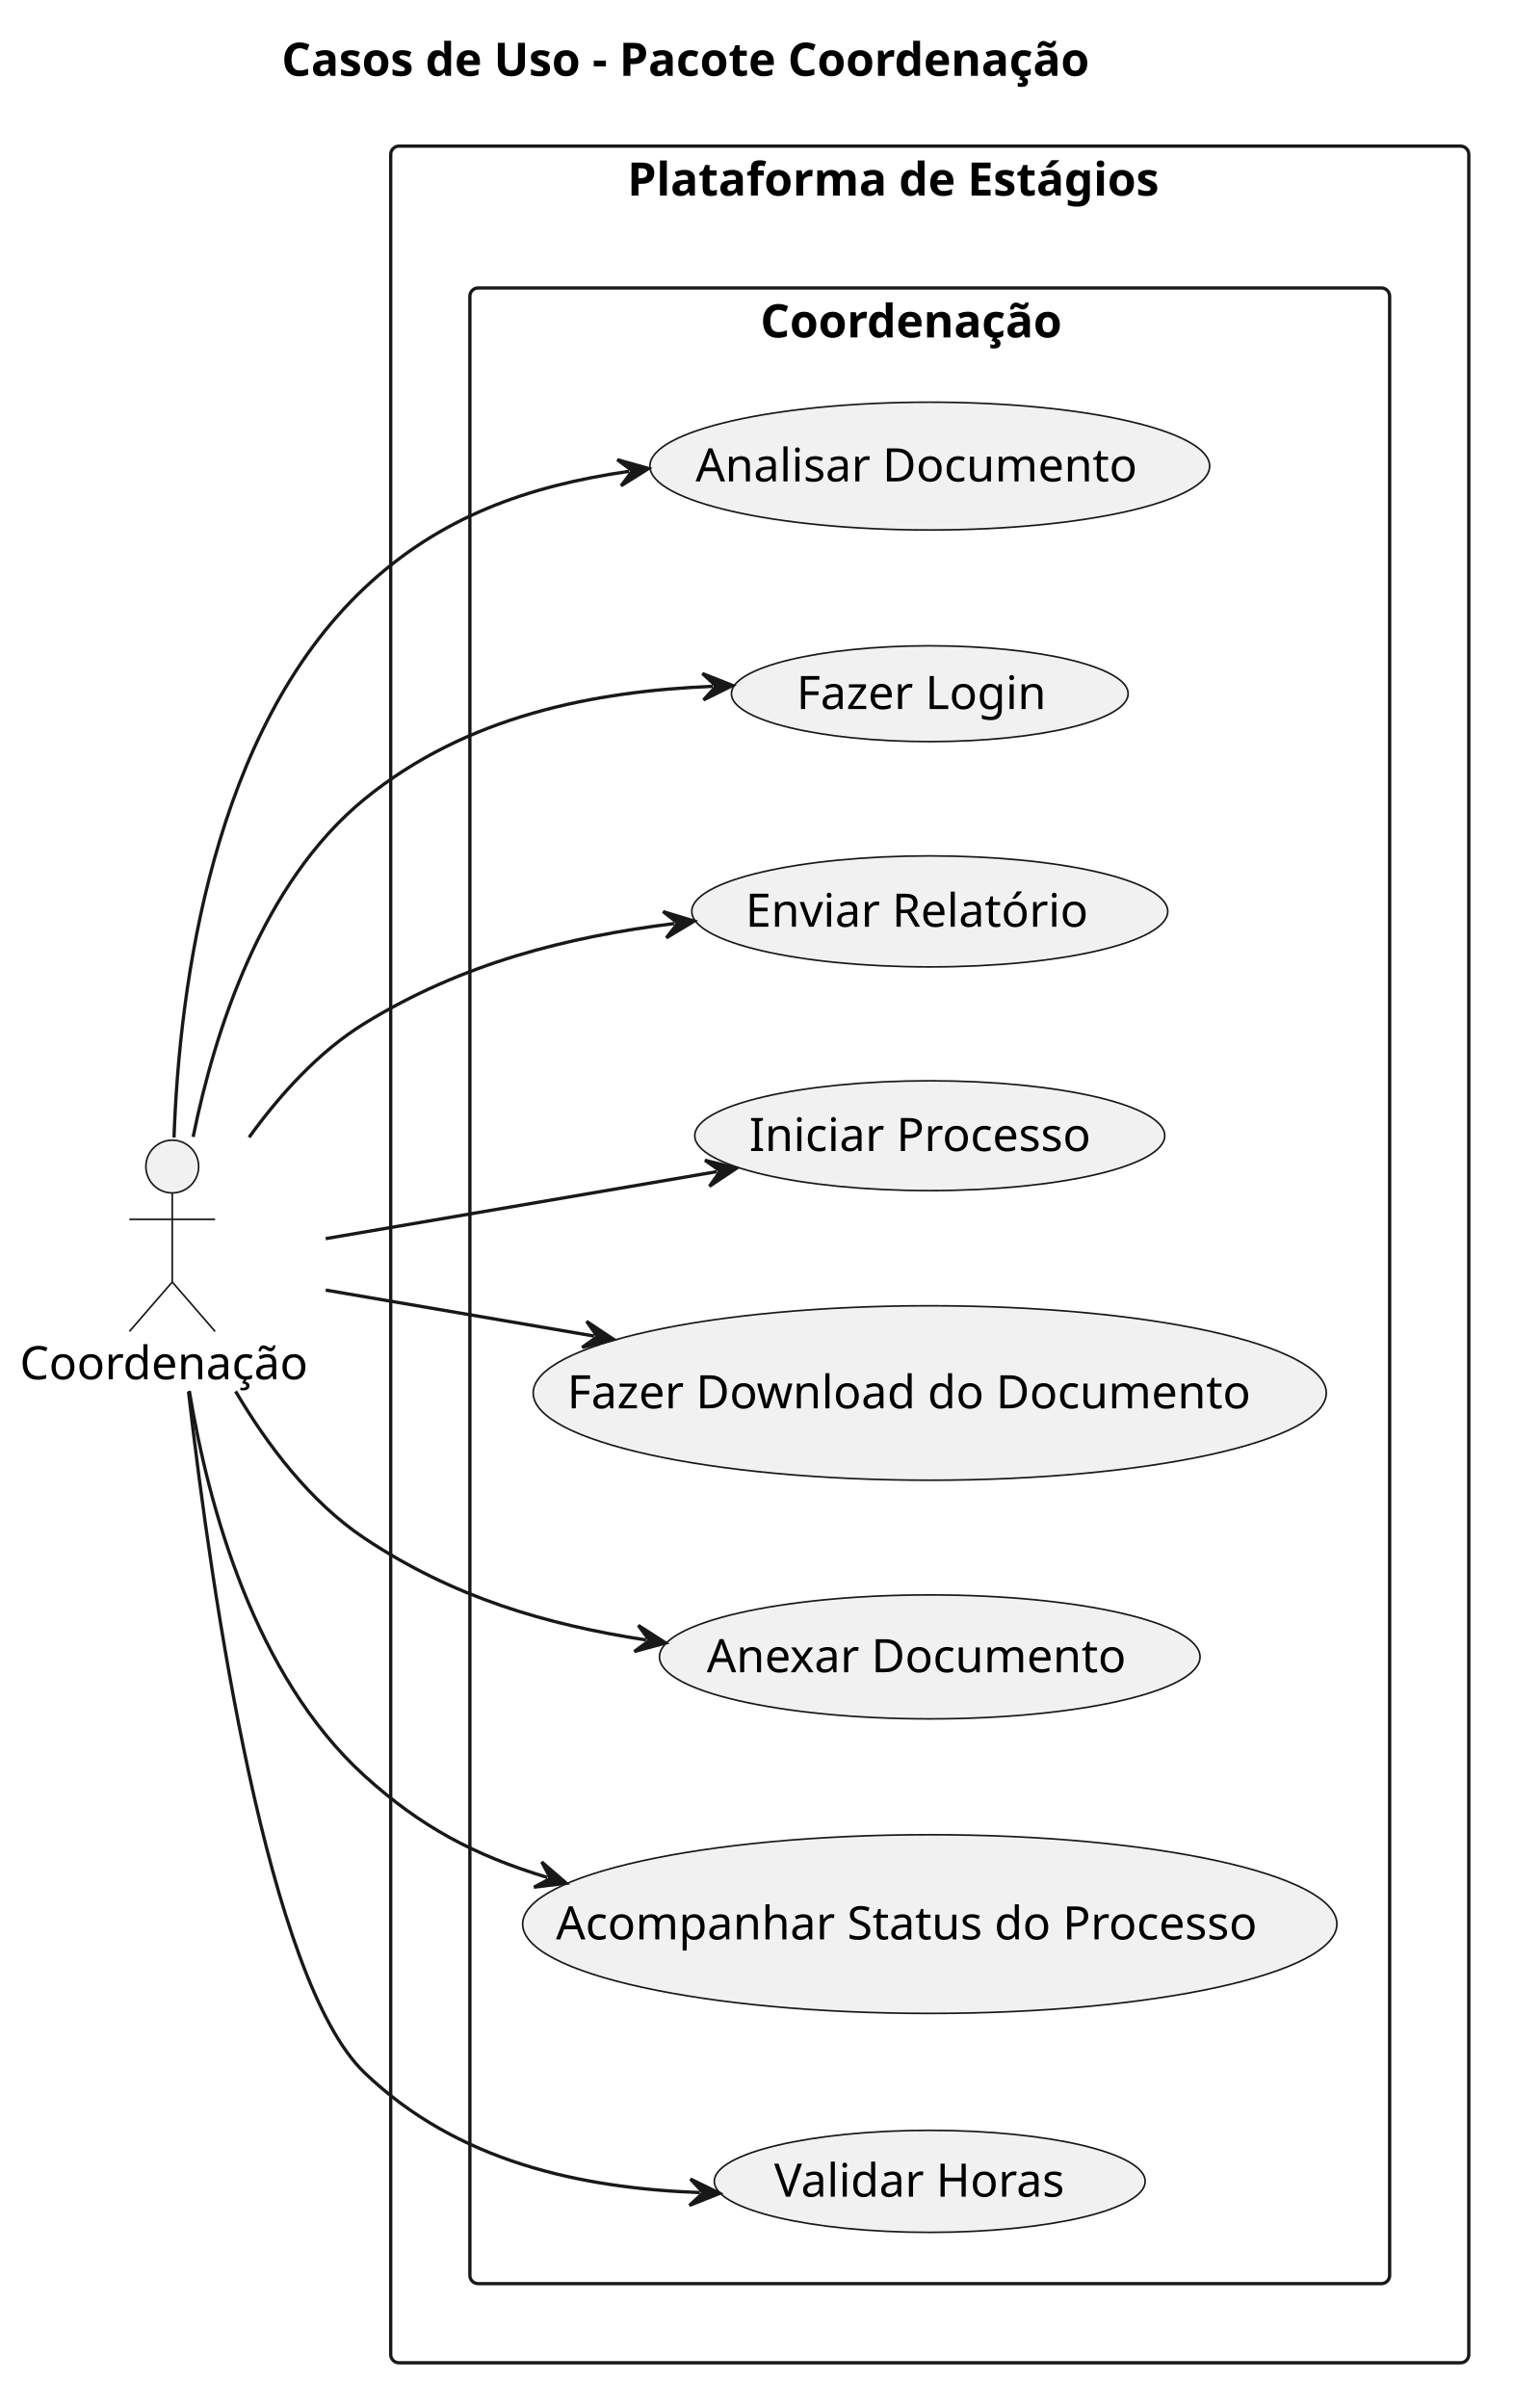
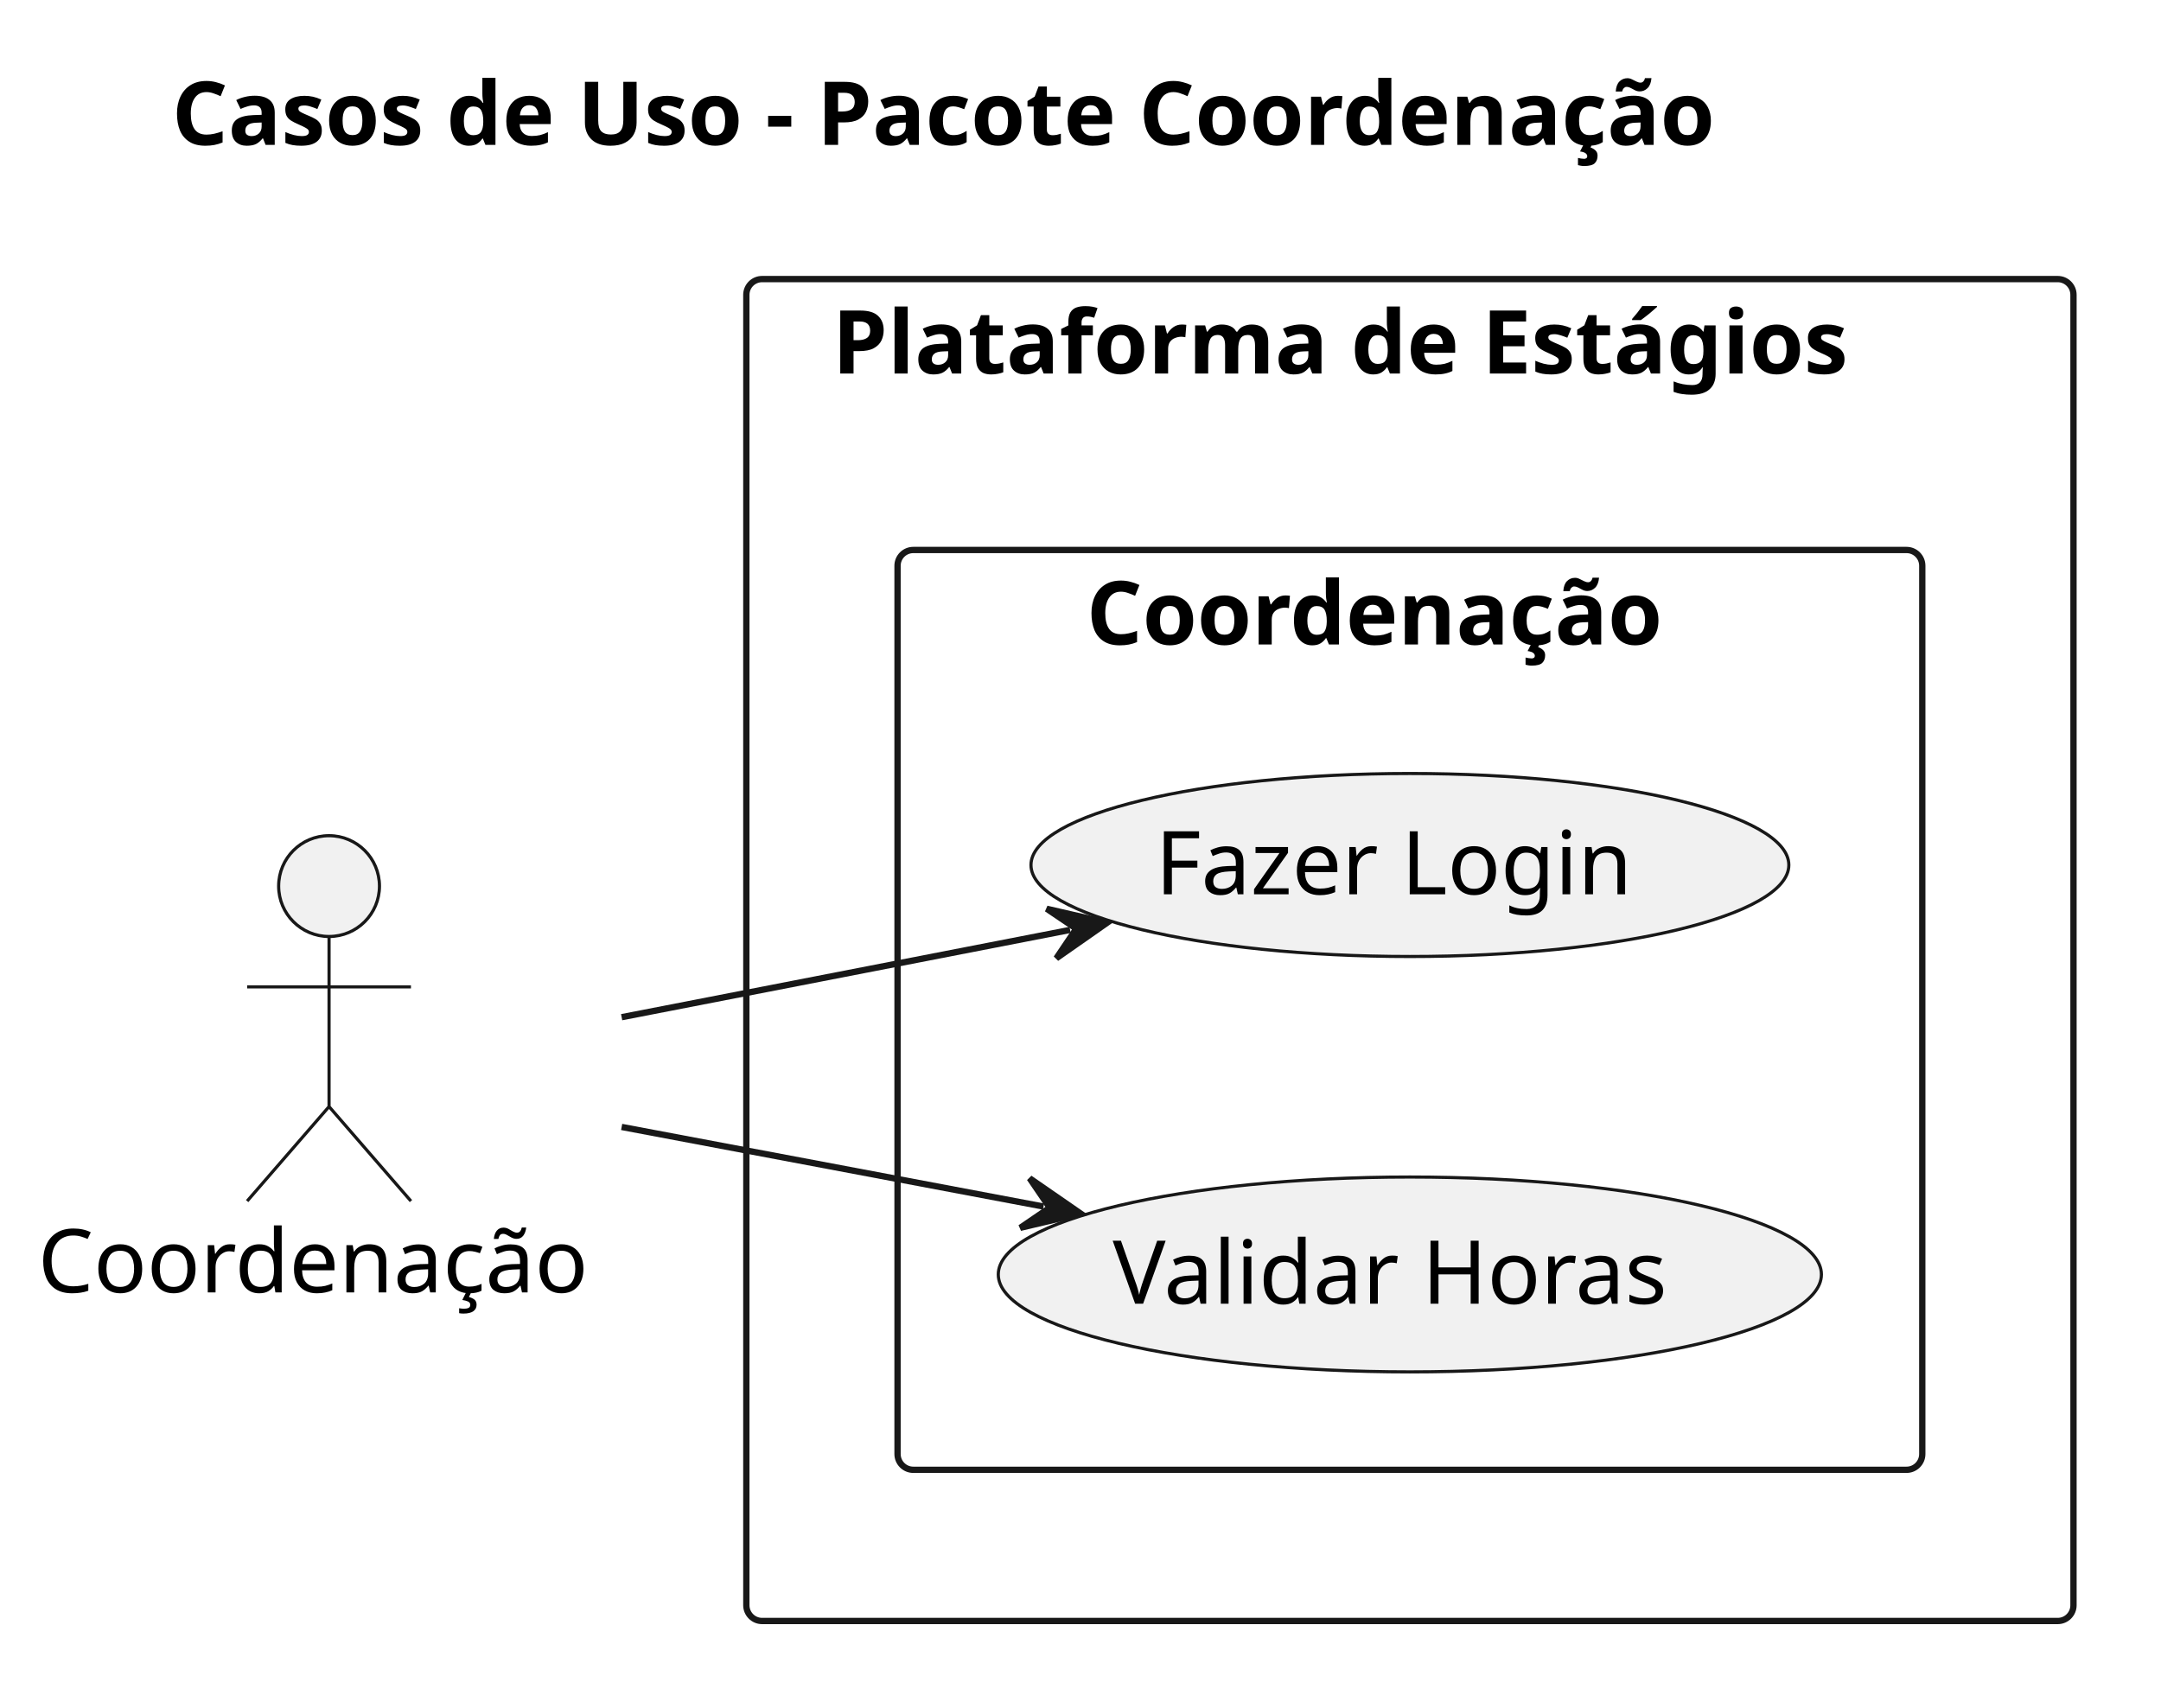
- <svg xmlns="http://www.w3.org/2000/svg" contentStyleType="text/css" data-diagram-type="DESCRIPTION" height="730px" preserveAspectRatio="none" style="width:459px;height:730px;background:#FFFFFF;" version="1.1" viewBox="0 0 459 730" width="459px" zoomAndPan="magnify">
+ <svg xmlns="http://www.w3.org/2000/svg" contentStyleType="text/css" data-diagram-type="DESCRIPTION" height="271px" preserveAspectRatio="none" style="width:343px;height:271px;background:#FFFFFF;" version="1.1" viewBox="0 0 343 271" width="343px" zoomAndPan="magnify">
  <defs />
  <g>
    <g class="title" data-source-line="1">
-       <text fill="#000000" font-family="sans-serif" font-size="14" font-weight="700" lengthAdjust="spacing" textLength="281.545" x="85.388" y="22.995">Casos de Uso - Pacote Coordenação</text>
+       <text fill="#000000" font-family="sans-serif" font-size="14" font-weight="700" lengthAdjust="spacing" textLength="281.545" x="27.282" y="22.995">Casos de Uso - Pacote Coordenação</text>
    </g>
    <g class="cluster" data-qualified-name="Plataforma de Est.gios" data-source-line="7" id="ent0003">
-       <rect fill="none" height="672" rx="2.5" ry="2.5" style="stroke:#181818;stroke-width:1;" width="326.86" x="118.46" y="44.297" />
-       <text fill="#000000" font-family="sans-serif" font-size="14" font-weight="700" lengthAdjust="spacing" textLength="183.367" x="190.206" y="59.292">Plataforma de Estágios</text>
+       <rect fill="none" height="213" rx="2.5" ry="2.5" style="stroke:#181818;stroke-width:1;" width="210.65" x="118.46" y="44.297" />
+       <text fill="#000000" font-family="sans-serif" font-size="14" font-weight="700" lengthAdjust="spacing" textLength="183.367" x="132.101" y="59.292">Plataforma de Estágios</text>
    </g>
    <g class="cluster" data-qualified-name="Plataforma de Est.gios.Coordena..o" data-source-line="9" id="ent0004">
-       <rect fill="none" height="605" rx="2.5" ry="2.5" style="stroke:#181818;stroke-width:1;" width="278.86" x="142.46" y="87.297" />
-       <text fill="#000000" font-family="sans-serif" font-size="14" font-weight="700" lengthAdjust="spacing" textLength="102.71" x="230.535" y="102.292">Coordenação</text>
+       <rect fill="none" height="146" rx="2.5" ry="2.5" style="stroke:#181818;stroke-width:1;" width="162.65" x="142.46" y="87.297" />
+       <text fill="#000000" font-family="sans-serif" font-size="14" font-weight="700" lengthAdjust="spacing" textLength="102.71" x="172.43" y="102.292">Coordenação</text>
    </g>
    <g class="entity" data-qualified-name="Plataforma de Est.gios.Coordena..o.validarHoras" data-source-line="10" id="ent0005">
-       <ellipse cx="281.885" cy="661.292" fill="#F1F1F1" rx="65.325" ry="15.465" style="stroke:#181818;stroke-width:0.5;" />
-       <text fill="#000000" font-family="sans-serif" font-size="14" lengthAdjust="spacing" textLength="94.329" x="234.721" y="665.94">Validar Horas</text>
+       <ellipse cx="223.775" cy="202.292" fill="#F1F1F1" rx="65.325" ry="15.465" style="stroke:#181818;stroke-width:0.5;" />
+       <text fill="#000000" font-family="sans-serif" font-size="14" lengthAdjust="spacing" textLength="94.329" x="176.611" y="206.94">Validar Horas</text>
    </g>
-     <g class="entity" data-qualified-name="Plataforma de Est.gios.Coordena..o.acompanhar" data-source-line="11" id="ent0006">
-       <ellipse cx="281.894" cy="583.294" fill="#F1F1F1" rx="123.434" ry="27.087" style="stroke:#181818;stroke-width:0.5;" />
-       <text fill="#000000" font-family="sans-serif" font-size="14" lengthAdjust="spacing" textLength="226.666" x="168.561" y="587.942">Acompanhar Status do Processo</text>
-     </g>
-     <g class="entity" data-qualified-name="Plataforma de Est.gios.Coordena..o.enviar" data-source-line="12" id="ent0007">
-       <ellipse cx="281.891" cy="502.295" fill="#F1F1F1" rx="81.941" ry="18.788" style="stroke:#181818;stroke-width:0.5;" />
-       <text fill="#000000" font-family="sans-serif" font-size="14" lengthAdjust="spacing" textLength="135.228" x="214.276" y="506.943">Anexar Documento</text>
-     </g>
-     <g class="entity" data-qualified-name="Plataforma de Est.gios.Coordena..o.download" data-source-line="13" id="ent0008">
-       <ellipse cx="281.886" cy="422.292" fill="#F1F1F1" rx="120.226" ry="26.445" style="stroke:#181818;stroke-width:0.5;" />
-       <text fill="#000000" font-family="sans-serif" font-size="14" lengthAdjust="spacing" textLength="219.837" x="171.968" y="426.941">Fazer Download do Documento</text>
-     </g>
-     <g class="entity" data-qualified-name="Plataforma de Est.gios.Coordena..o.iniciar" data-source-line="14" id="ent0009">
-       <ellipse cx="281.892" cy="344.295" fill="#F1F1F1" rx="71.242" ry="16.648" style="stroke:#181818;stroke-width:0.5;" />
-       <text fill="#000000" font-family="sans-serif" font-size="14" lengthAdjust="spacing" textLength="109.491" x="227.147" y="348.944">Iniciar Processo</text>
-     </g>
-     <g class="entity" data-qualified-name="Plataforma de Est.gios.Coordena..o.enviarHoras" data-source-line="15" id="ent0010">
-       <ellipse cx="281.893" cy="276.298" fill="#F1F1F1" rx="72.153" ry="16.831" style="stroke:#181818;stroke-width:0.5;" />
-       <text fill="#000000" font-family="sans-serif" font-size="14" lengthAdjust="spacing" textLength="111.754" x="226.016" y="280.946">Enviar Relatório</text>
-     </g>
-     <g class="entity" data-qualified-name="Plataforma de Est.gios.Coordena..o.login" data-source-line="16" id="ent0011">
-       <ellipse cx="281.894" cy="210.3" fill="#F1F1F1" rx="60.144" ry="14.524" style="stroke:#181818;stroke-width:0.5;" />
-       <text fill="#000000" font-family="sans-serif" font-size="14" lengthAdjust="spacing" textLength="80.814" x="241.487" y="214.949">Fazer Login</text>
-     </g>
-     <g class="entity" data-qualified-name="Plataforma de Est.gios.Coordena..o.analisarDoc" data-source-line="17" id="ent0012">
-       <ellipse cx="281.892" cy="141.297" fill="#F1F1F1" rx="84.852" ry="19.37" style="stroke:#181818;stroke-width:0.5;" />
-       <text fill="#000000" font-family="sans-serif" font-size="14" lengthAdjust="spacing" textLength="141.982" x="210.9" y="145.946">Analisar Documento</text>
+     <g class="entity" data-qualified-name="Plataforma de Est.gios.Coordena..o.login" data-source-line="11" id="ent0006">
+       <ellipse cx="223.784" cy="137.3" fill="#F1F1F1" rx="60.144" ry="14.524" style="stroke:#181818;stroke-width:0.5;" />
+       <text fill="#000000" font-family="sans-serif" font-size="14" lengthAdjust="spacing" textLength="80.814" x="183.377" y="141.949">Fazer Login</text>
    </g>
    <g class="entity" data-qualified-name="coord" data-source-line="5" id="ent0002">
-       <ellipse cx="52.228" cy="353.647" fill="#F1F1F1" rx="8" ry="8" style="stroke:#181818;stroke-width:0.5;" />
-       <path d="M52.228,361.647 L52.228,388.647 M39.228,369.647 L65.228,369.647 M52.228,388.647 L39.228,403.647 M52.228,388.647 L65.228,403.647" fill="none" style="stroke:#181818;stroke-width:0.5;" />
-       <text fill="#000000" font-family="sans-serif" font-size="14" lengthAdjust="spacing" textLength="92.456" x="6" y="418.142">Coordenação</text>
+       <ellipse cx="52.228" cy="140.647" fill="#F1F1F1" rx="8" ry="8" style="stroke:#181818;stroke-width:0.5;" />
+       <path d="M52.228,148.647 L52.228,175.647 M39.228,156.647 L65.228,156.647 M52.228,175.647 L39.228,190.647 M52.228,175.647 L65.228,190.647" fill="none" style="stroke:#181818;stroke-width:0.5;" />
+       <text fill="#000000" font-family="sans-serif" font-size="14" lengthAdjust="spacing" textLength="92.456" x="6" y="205.142">Coordenação</text>
    </g>
-     <g class="link" data-entity-1="ent0002" data-entity-2="ent0005" data-link-type="dependency" data-source-line="21" id="lnk13">
-       <path d="M57.16,421.917 C64.24,483.557 81.19,600.127 110.46,628.297 C138.69,655.467 176.194,663.329 212.194,664.699" fill="none" id="coord-to-validarHoras" style="stroke:#181818;stroke-width:1;" />
-       <polygon fill="#181818" points="218.19,664.927,209.349,660.587,213.194,664.737,209.044,668.582,218.19,664.927" style="stroke:#181818;stroke-width:1;" />
+     <g class="link" data-entity-1="ent0002" data-entity-2="ent0005" data-link-type="dependency" data-source-line="15" id="lnk7">
+       <path d="M98.67,178.877 C121.13,183.107 142.434,187.134 165.634,191.514" fill="none" id="coord-to-validarHoras" style="stroke:#181818;stroke-width:1;" />
+       <polygon fill="#181818" points="171.53,192.627,163.428,187.027,166.617,191.699,161.944,194.888,171.53,192.627" style="stroke:#181818;stroke-width:1;" />
    </g>
-     <g class="link" data-entity-1="ent0002" data-entity-2="ent0006" data-link-type="dependency" data-source-line="22" id="lnk14">
-       <path d="M57.39,421.657 C63.24,456.897 77.23,508.107 110.46,538.297 C127.56,553.837 143.649,562.381 165.95,569.162" fill="none" id="coord-to-acompanhar" style="stroke:#181818;stroke-width:1;" />
-       <polygon fill="#181818" points="171.69,570.907,164.243,564.462,166.906,569.452,161.916,572.116,171.69,570.907" style="stroke:#181818;stroke-width:1;" />
-     </g>
-     <g class="link" data-entity-1="ent0002" data-entity-2="ent0007" data-link-type="dependency" data-source-line="23" id="lnk15">
-       <path d="M71.44,421.797 C80.92,437.877 94,455.327 110.46,466.297 C137.26,484.157 165.329,492.477 195.899,497.167" fill="none" id="coord-to-enviar" style="stroke:#181818;stroke-width:1;" />
-       <polygon fill="#181818" points="201.83,498.077,193.541,492.758,196.888,497.319,192.327,500.666,201.83,498.077" style="stroke:#181818;stroke-width:1;" />
-     </g>
-     <g class="link" data-entity-1="ent0002" data-entity-2="ent0008" data-link-type="dependency" data-source-line="24" id="lnk16">
-       <path d="M98.75,391.097 C123.8,395.387 149.926,399.865 180.136,405.035" fill="none" id="coord-to-download" style="stroke:#181818;stroke-width:1;" />
-       <polygon fill="#181818" points="186.05,406.047,177.854,400.586,181.122,405.204,176.504,408.471,186.05,406.047" style="stroke:#181818;stroke-width:1;" />
-     </g>
-     <g class="link" data-entity-1="ent0002" data-entity-2="ent0009" data-link-type="dependency" data-source-line="25" id="lnk17">
-       <path d="M98.75,375.497 C134.57,369.367 178.776,361.789 217.386,355.179" fill="none" id="coord-to-iniciar" style="stroke:#181818;stroke-width:1;" />
-       <polygon fill="#181818" points="223.3,354.167,213.754,351.743,218.372,355.011,215.104,359.628,223.3,354.167" style="stroke:#181818;stroke-width:1;" />
-     </g>
-     <g class="link" data-entity-1="ent0002" data-entity-2="ent0010" data-link-type="dependency" data-source-line="26" id="lnk18">
-       <path d="M75.52,344.787 C84.77,331.977 96.6,318.817 110.46,310.297 C140.27,291.957 172.106,283.997 204.516,279.967" fill="none" id="coord-to-enviarHoras" style="stroke:#181818;stroke-width:1;" />
-       <polygon fill="#181818" points="210.47,279.227,201.045,276.368,205.508,279.844,202.032,284.307,210.47,279.227" style="stroke:#181818;stroke-width:1;" />
-     </g>
-     <g class="link" data-entity-1="ent0002" data-entity-2="ent0011" data-link-type="dependency" data-source-line="27" id="lnk19">
-       <path d="M58.56,344.657 C65.12,312.367 79.47,267.637 110.46,242.297 C141.45,216.947 180.255,209.558 216.135,208.058" fill="none" id="coord-to-login" style="stroke:#181818;stroke-width:1;" />
-       <polygon fill="#181818" points="222.13,207.807,212.971,204.186,217.134,208.016,213.305,212.179,222.13,207.807" style="stroke:#181818;stroke-width:1;" />
-     </g>
-     <g class="link" data-entity-1="ent0002" data-entity-2="ent0012" data-link-type="dependency" data-source-line="28" id="lnk20">
-       <path d="M52.76,344.847 C54.4,298.557 64.49,221.647 110.46,178.297 C133.47,156.587 160.162,147.294 190.712,142.884" fill="none" id="coord-to-analisarDoc" style="stroke:#181818;stroke-width:1;" />
-       <polygon fill="#181818" points="196.65,142.027,187.171,139.354,191.701,142.741,188.314,147.272,196.65,142.027" style="stroke:#181818;stroke-width:1;" />
+     <g class="link" data-entity-1="ent0002" data-entity-2="ent0006" data-link-type="dependency" data-source-line="16" id="lnk8">
+       <path d="M98.67,161.457 C122.5,156.817 145.78,152.282 169.85,147.602" fill="none" id="coord-to-login" style="stroke:#181818;stroke-width:1;" />
+       <polygon fill="#181818" points="175.74,146.457,166.142,144.248,170.832,147.411,167.669,152.101,175.74,146.457" style="stroke:#181818;stroke-width:1;" />
    </g>
  </g>
</svg>
